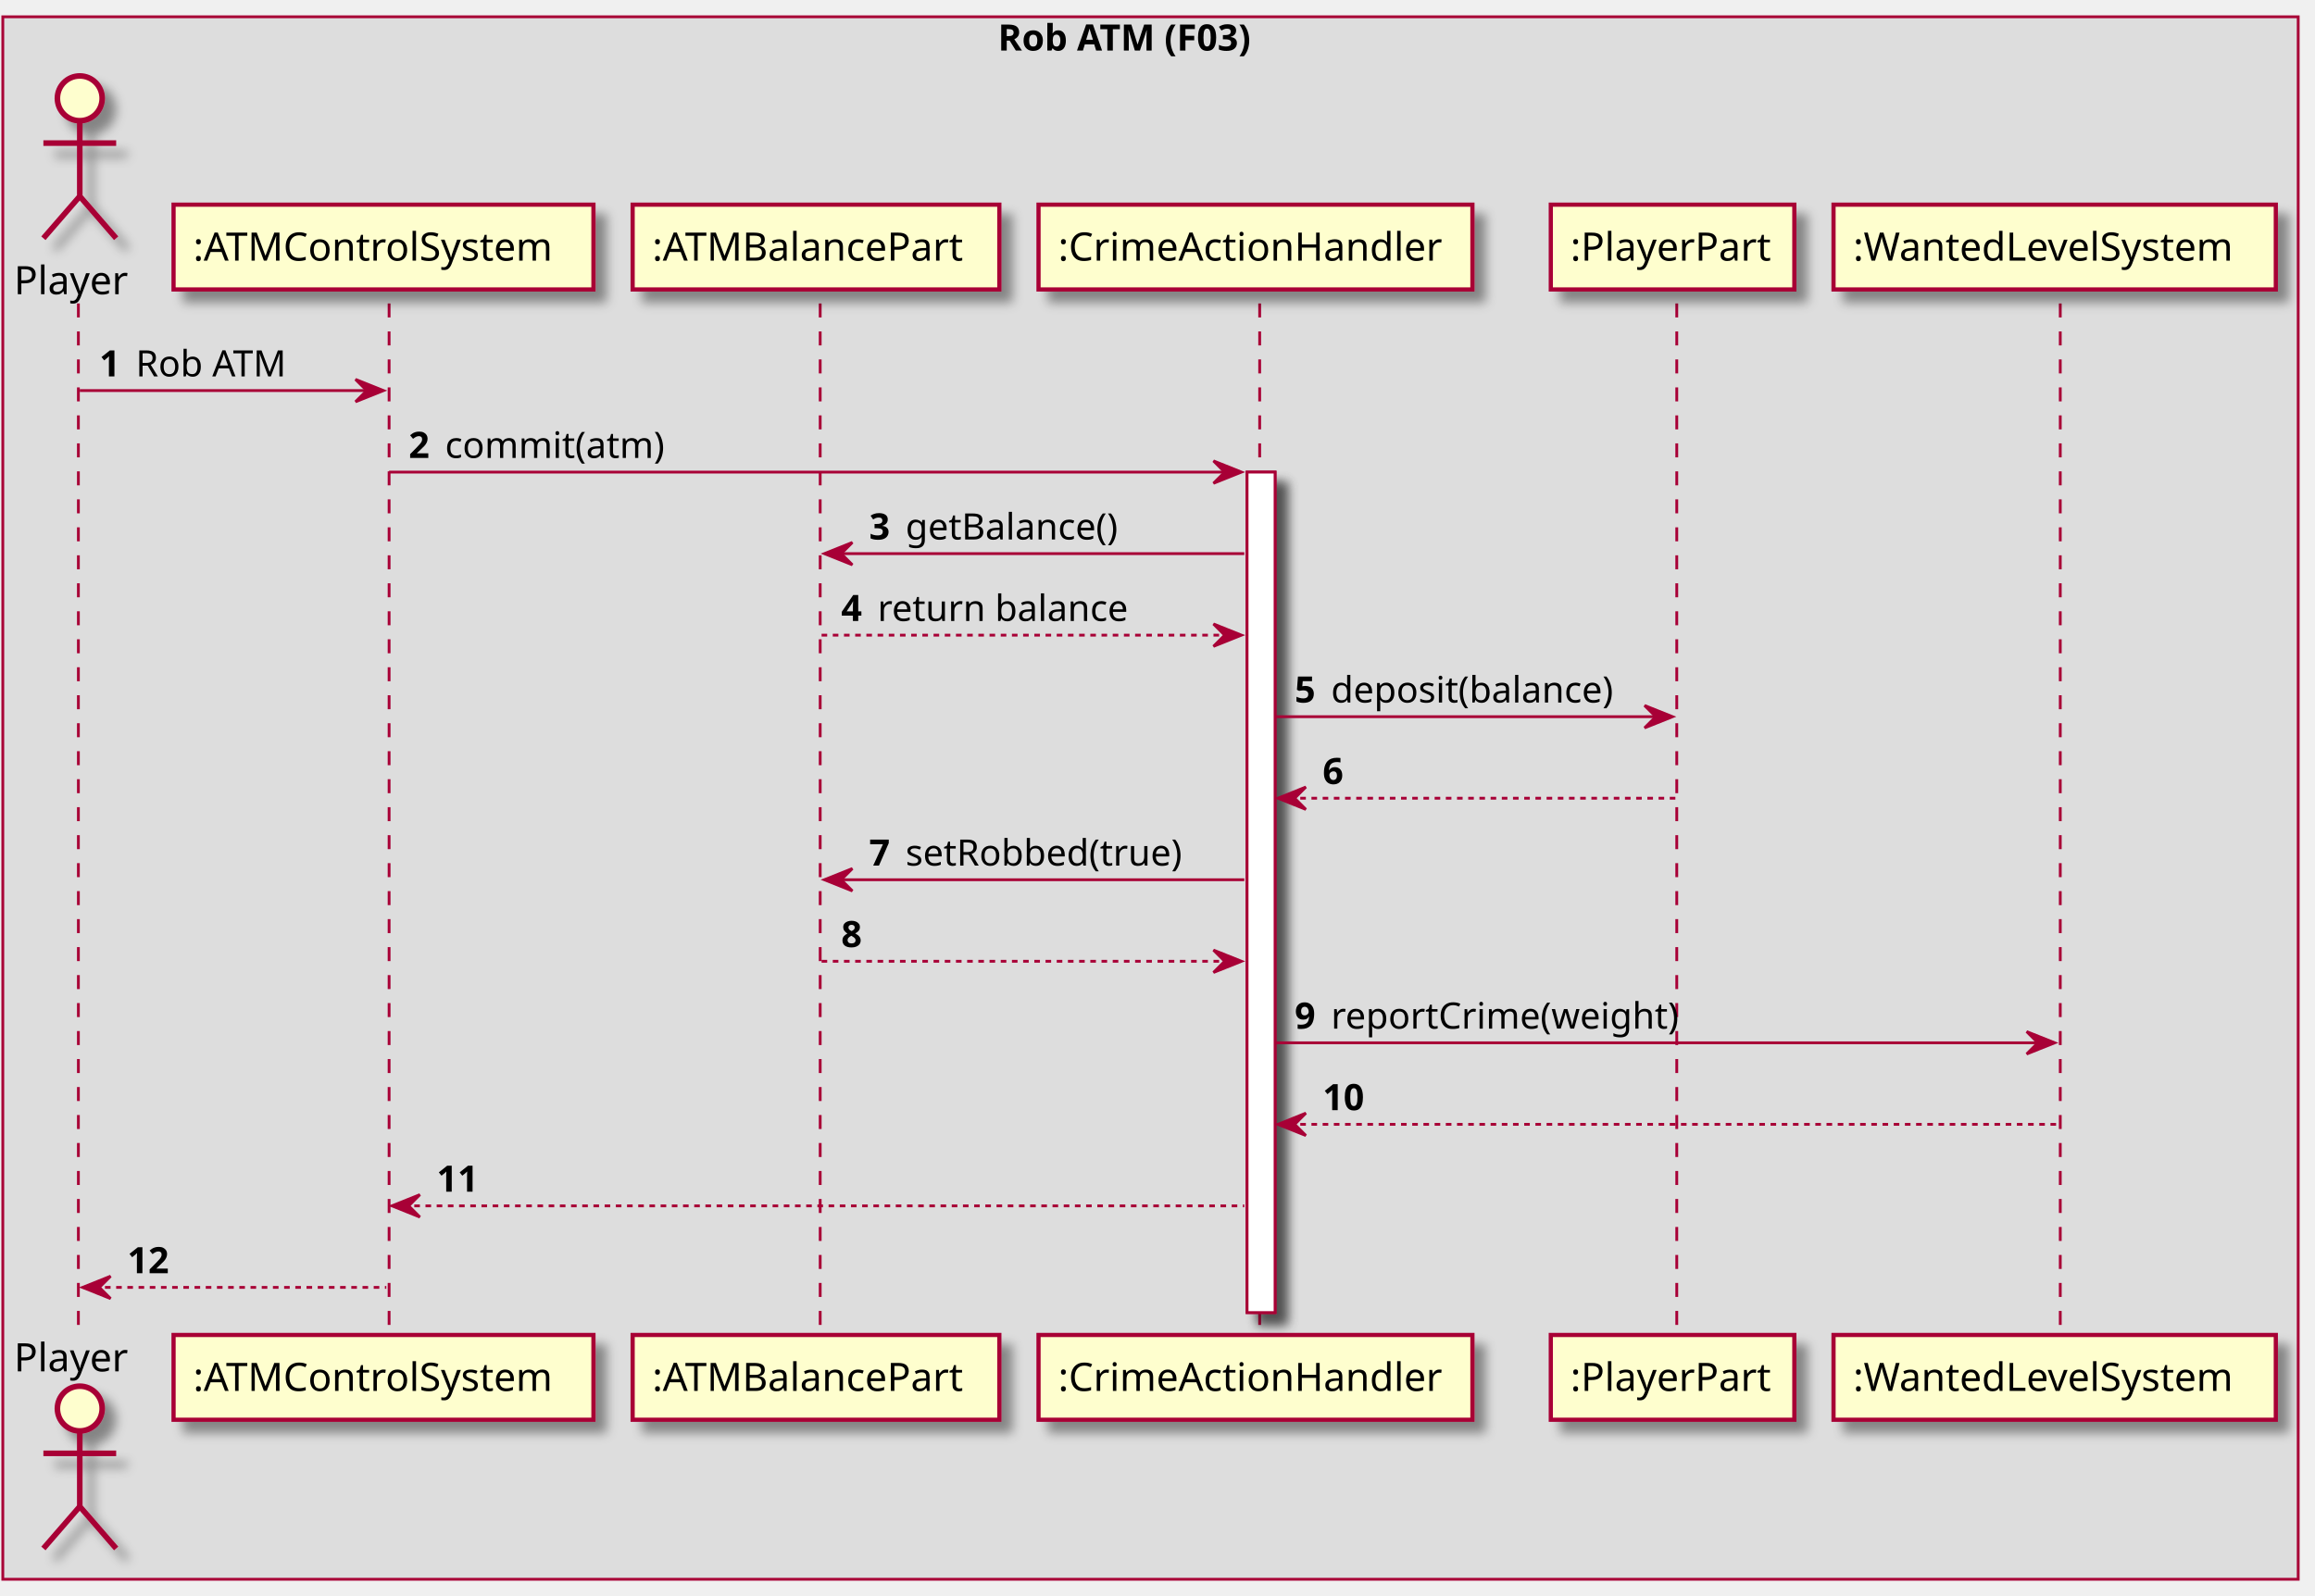
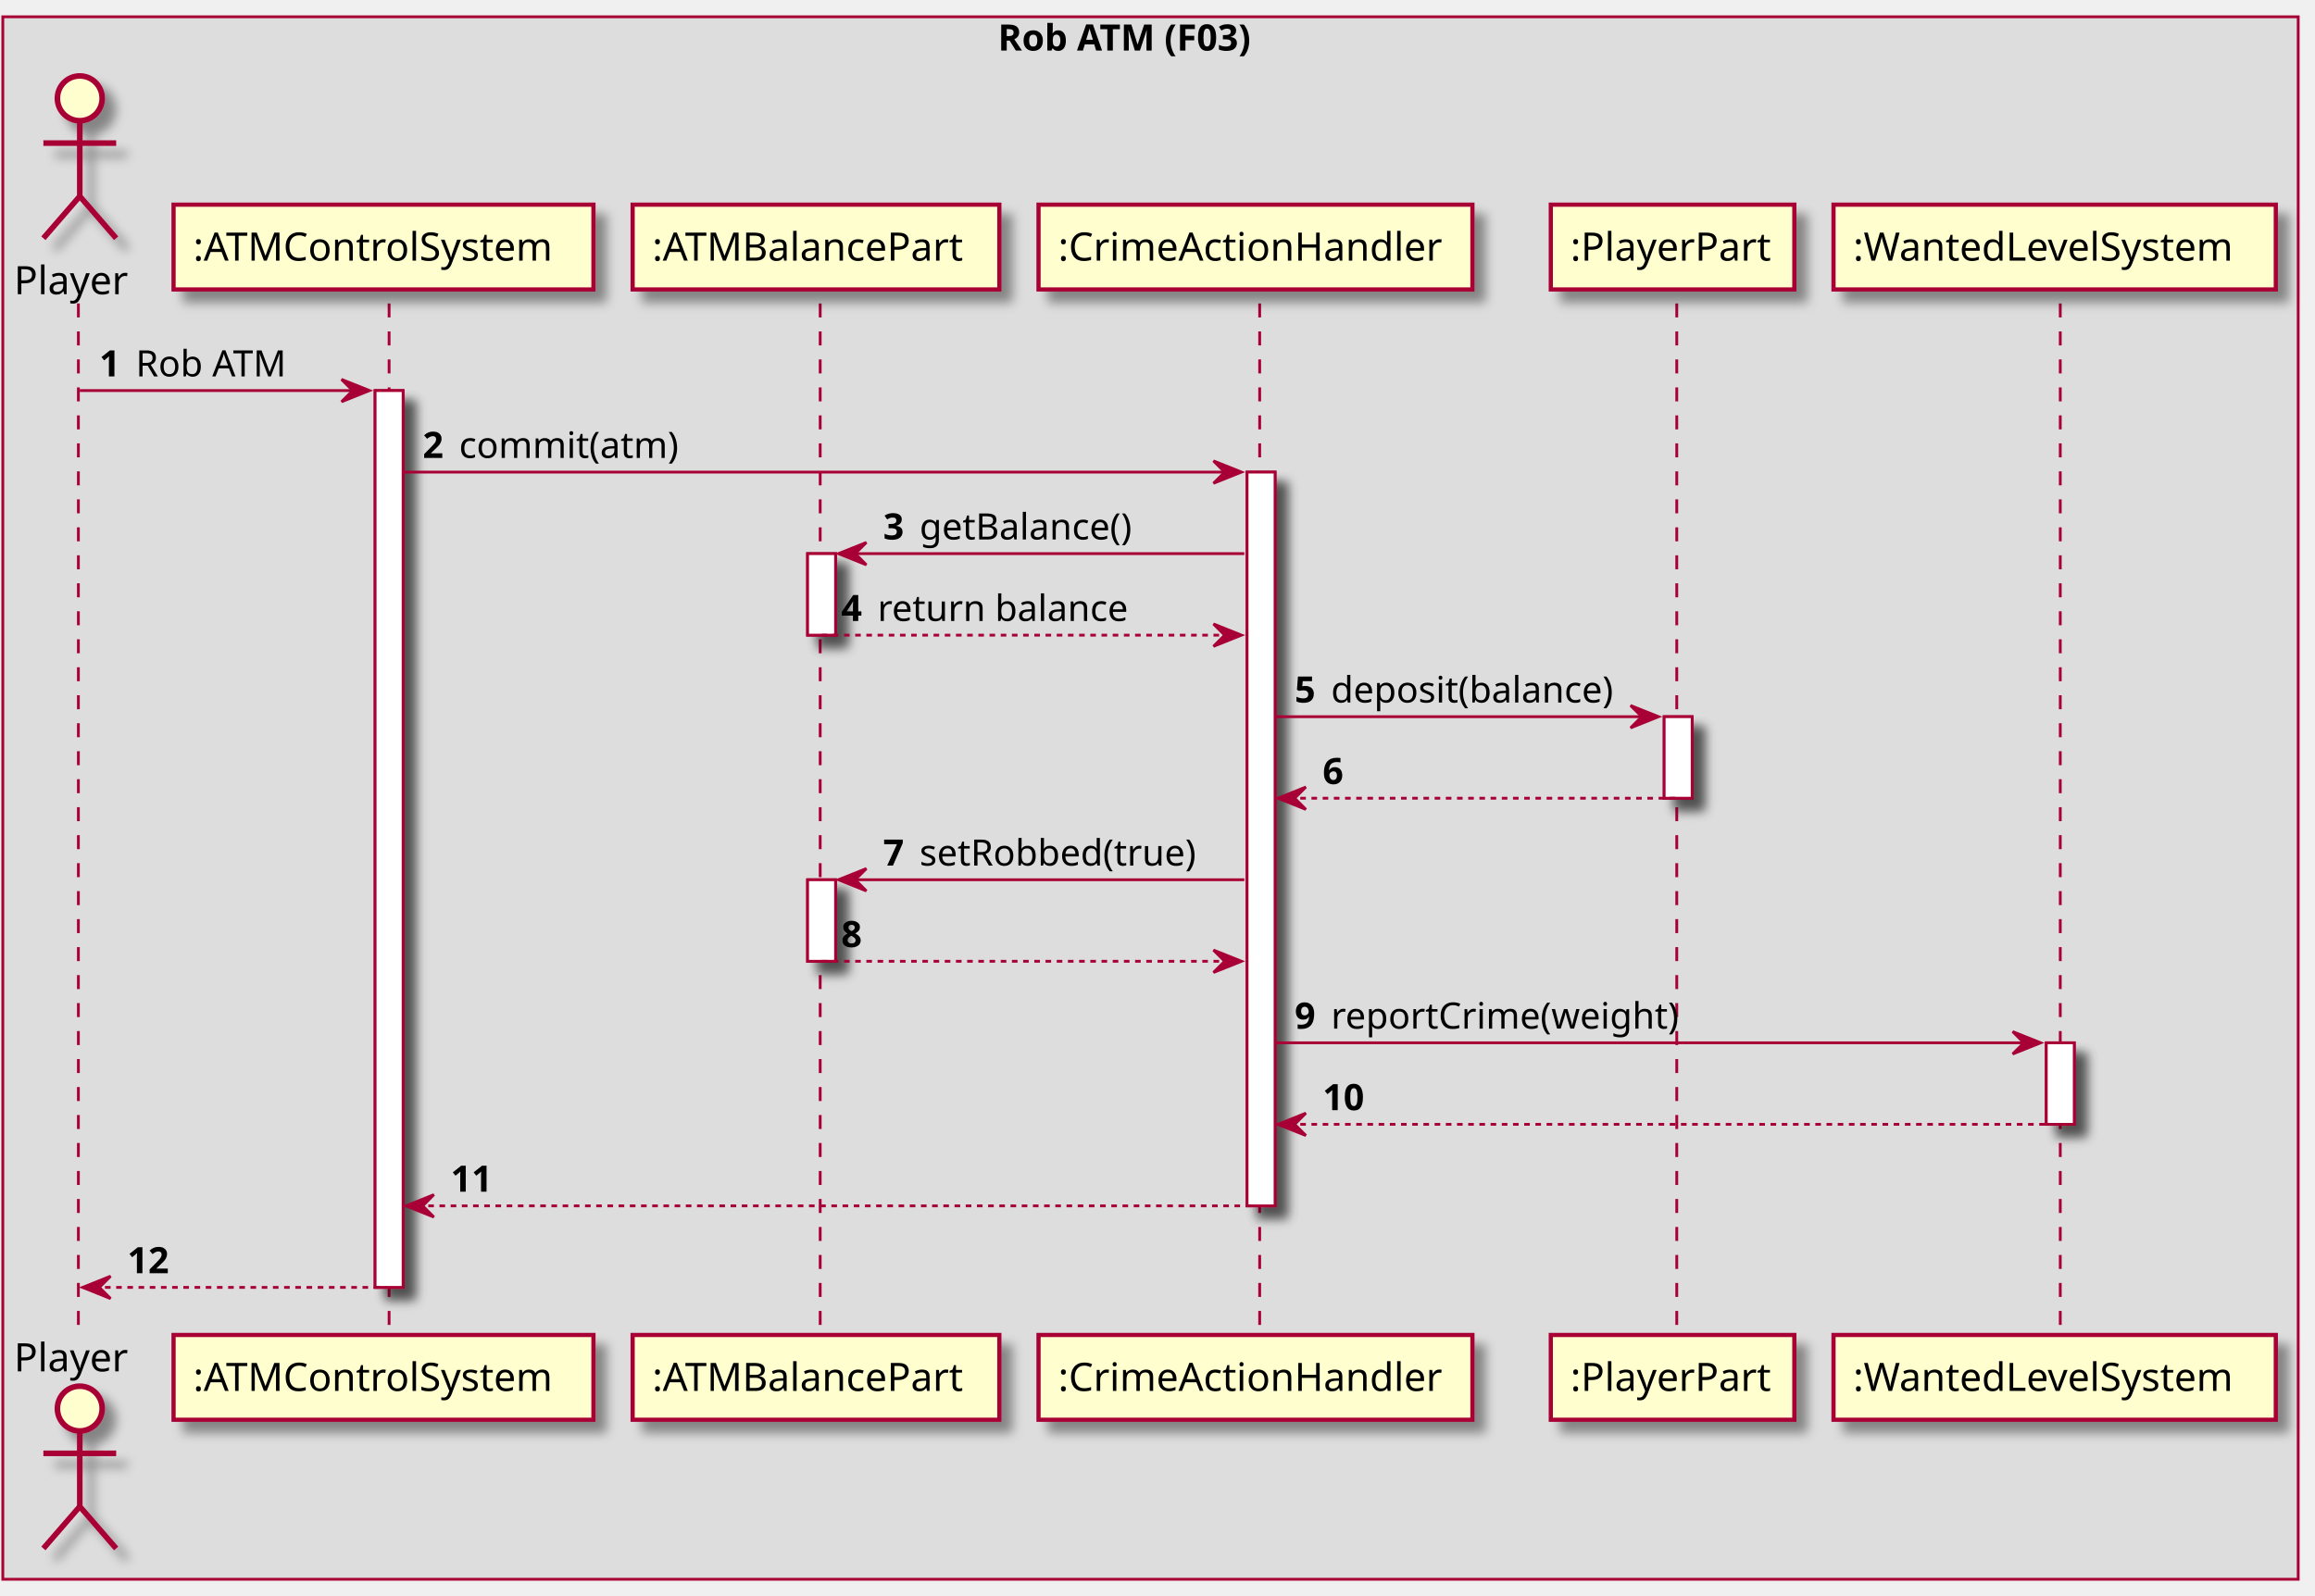
<svg xmlns="http://www.w3.org/2000/svg" contentStyleType="text/css" height="570px" preserveAspectRatio="none" style="width:827px;height:570px;background:#FFFFFF;" version="1.1" viewBox="0 0 827 570" width="827px" zoomAndPan="magnify">
  <defs>
-     <filter height="300%" id="feph6jb2lk66a" width="300%" x="-1" y="-1">
+     <filter height="300%" id="fet4vui56hd8p" width="300%" x="-1" y="-1">
      <feGaussianBlur result="blurOut" stdDeviation="2.0" />
      <feColorMatrix in="blurOut" result="blurOut2" type="matrix" values="0 0 0 0 0 0 0 0 0 0 0 0 0 0 0 0 0 0 .4 0" />
      <feOffset dx="4.0" dy="4.0" in="blurOut2" result="blurOut3" />
      <feBlend in="SourceGraphic" in2="blurOut3" mode="normal" />
    </filter>
  </defs>
  <g>
    <rect fill="#DDDDDD" height="558.32" style="stroke:#A80036;stroke-width:1.0;" width="820" x="1" y="6" />
    <text fill="#000000" font-family="sans-serif" font-size="13" font-weight="bold" lengthAdjust="spacing" textLength="109" x="356.5" y="18.067">Rob ATM (F03)</text>
-     <rect fill="#FFFFFF" filter="url(#feph6jb2lk66a)" height="300.328" style="stroke:#A80036;stroke-width:1.0;" width="10" x="445.5" y="168.695" />
+     <rect fill="#FFFFFF" filter="url(#fet4vui56hd8p)" height="320.461" style="stroke:#A80036;stroke-width:1.0;" width="10" x="134" y="139.562" />
+     <rect fill="#FFFFFF" filter="url(#fet4vui56hd8p)" height="29.133" style="stroke:#A80036;stroke-width:1.0;" width="10" x="288.5" y="197.828" />
+     <rect fill="#FFFFFF" filter="url(#fet4vui56hd8p)" height="29.133" style="stroke:#A80036;stroke-width:1.0;" width="10" x="288.5" y="314.359" />
+     <rect fill="#FFFFFF" filter="url(#fet4vui56hd8p)" height="262.195" style="stroke:#A80036;stroke-width:1.0;" width="10" x="445.5" y="168.695" />
+     <rect fill="#FFFFFF" filter="url(#fet4vui56hd8p)" height="29.133" style="stroke:#A80036;stroke-width:1.0;" width="10" x="594.5" y="256.094" />
+     <rect fill="#FFFFFF" filter="url(#fet4vui56hd8p)" height="29.133" style="stroke:#A80036;stroke-width:1.0;" width="10" x="731" y="372.625" />
    <line style="stroke:#A80036;stroke-width:1.0;stroke-dasharray:5.0,5.0;" x1="28" x2="28" y1="108.43" y2="478.023" />
    <line style="stroke:#A80036;stroke-width:1.0;stroke-dasharray:5.0,5.0;" x1="139" x2="139" y1="108.43" y2="478.023" />
    <line style="stroke:#A80036;stroke-width:1.0;stroke-dasharray:5.0,5.0;" x1="293" x2="293" y1="108.43" y2="478.023" />
    <line style="stroke:#A80036;stroke-width:1.0;stroke-dasharray:5.0,5.0;" x1="450" x2="450" y1="108.43" y2="478.023" />
    <line style="stroke:#A80036;stroke-width:1.0;stroke-dasharray:5.0,5.0;" x1="599" x2="599" y1="108.43" y2="478.023" />
    <line style="stroke:#A80036;stroke-width:1.0;stroke-dasharray:5.0,5.0;" x1="736" x2="736" y1="108.43" y2="478.023" />
    <text fill="#000000" font-family="sans-serif" font-size="14" lengthAdjust="spacing" textLength="41" x="5" y="105.128">Player</text>
-     <ellipse cx="28.5" cy="35.133" fill="#FEFECE" filter="url(#feph6jb2lk66a)" rx="8" ry="8" style="stroke:#A80036;stroke-width:2.0;" />
-     <path d="M28.5,43.133 L28.5,70.133 M15.5,51.133 L41.5,51.133 M28.5,70.133 L15.5,85.133 M28.5,70.133 L41.5,85.133 " fill="none" filter="url(#feph6jb2lk66a)" style="stroke:#A80036;stroke-width:2.0;" />
+     <ellipse cx="28.5" cy="35.133" fill="#FEFECE" filter="url(#fet4vui56hd8p)" rx="8" ry="8" style="stroke:#A80036;stroke-width:2.0;" />
+     <path d="M28.5,43.133 L28.5,70.133 M15.5,51.133 L41.5,51.133 M28.5,70.133 L15.5,85.133 M28.5,70.133 L41.5,85.133 " fill="none" filter="url(#fet4vui56hd8p)" style="stroke:#A80036;stroke-width:2.0;" />
    <text fill="#000000" font-family="sans-serif" font-size="14" lengthAdjust="spacing" textLength="41" x="5" y="490.019">Player</text>
-     <ellipse cx="28.5" cy="503.32" fill="#FEFECE" filter="url(#feph6jb2lk66a)" rx="8" ry="8" style="stroke:#A80036;stroke-width:2.0;" />
-     <path d="M28.5,511.32 L28.5,538.32 M15.5,519.32 L41.5,519.32 M28.5,538.32 L15.5,553.32 M28.5,538.32 L41.5,553.32 " fill="none" filter="url(#feph6jb2lk66a)" style="stroke:#A80036;stroke-width:2.0;" />
-     <rect fill="#FEFECE" filter="url(#feph6jb2lk66a)" height="30.297" style="stroke:#A80036;stroke-width:1.5;" width="150" x="62" y="73.133" />
+     <ellipse cx="28.5" cy="503.32" fill="#FEFECE" filter="url(#fet4vui56hd8p)" rx="8" ry="8" style="stroke:#A80036;stroke-width:2.0;" />
+     <path d="M28.5,511.32 L28.5,538.32 M15.5,519.32 L41.5,519.32 M28.5,538.32 L15.5,553.32 M28.5,538.32 L41.5,553.32 " fill="none" filter="url(#fet4vui56hd8p)" style="stroke:#A80036;stroke-width:2.0;" />
+     <rect fill="#FEFECE" filter="url(#fet4vui56hd8p)" height="30.297" style="stroke:#A80036;stroke-width:1.5;" width="150" x="62" y="73.133" />
    <text fill="#000000" font-family="sans-serif" font-size="14" lengthAdjust="spacing" textLength="136" x="69" y="93.128">:ATMControlSystem</text>
-     <rect fill="#FEFECE" filter="url(#feph6jb2lk66a)" height="30.297" style="stroke:#A80036;stroke-width:1.5;" width="150" x="62" y="477.023" />
+     <rect fill="#FEFECE" filter="url(#fet4vui56hd8p)" height="30.297" style="stroke:#A80036;stroke-width:1.5;" width="150" x="62" y="477.023" />
    <text fill="#000000" font-family="sans-serif" font-size="14" lengthAdjust="spacing" textLength="136" x="69" y="497.019">:ATMControlSystem</text>
-     <rect fill="#FEFECE" filter="url(#feph6jb2lk66a)" height="30.297" style="stroke:#A80036;stroke-width:1.5;" width="131" x="226" y="73.133" />
+     <rect fill="#FEFECE" filter="url(#fet4vui56hd8p)" height="30.297" style="stroke:#A80036;stroke-width:1.5;" width="131" x="226" y="73.133" />
    <text fill="#000000" font-family="sans-serif" font-size="14" lengthAdjust="spacing" textLength="117" x="233" y="93.128">:ATMBalancePart</text>
-     <rect fill="#FEFECE" filter="url(#feph6jb2lk66a)" height="30.297" style="stroke:#A80036;stroke-width:1.5;" width="131" x="226" y="477.023" />
+     <rect fill="#FEFECE" filter="url(#fet4vui56hd8p)" height="30.297" style="stroke:#A80036;stroke-width:1.5;" width="131" x="226" y="477.023" />
    <text fill="#000000" font-family="sans-serif" font-size="14" lengthAdjust="spacing" textLength="117" x="233" y="497.019">:ATMBalancePart</text>
-     <rect fill="#FEFECE" filter="url(#feph6jb2lk66a)" height="30.297" style="stroke:#A80036;stroke-width:1.5;" width="155" x="371" y="73.133" />
+     <rect fill="#FEFECE" filter="url(#fet4vui56hd8p)" height="30.297" style="stroke:#A80036;stroke-width:1.5;" width="155" x="371" y="73.133" />
    <text fill="#000000" font-family="sans-serif" font-size="14" lengthAdjust="spacing" textLength="141" x="378" y="93.128">:CrimeActionHandler</text>
-     <rect fill="#FEFECE" filter="url(#feph6jb2lk66a)" height="30.297" style="stroke:#A80036;stroke-width:1.5;" width="155" x="371" y="477.023" />
+     <rect fill="#FEFECE" filter="url(#fet4vui56hd8p)" height="30.297" style="stroke:#A80036;stroke-width:1.5;" width="155" x="371" y="477.023" />
    <text fill="#000000" font-family="sans-serif" font-size="14" lengthAdjust="spacing" textLength="141" x="378" y="497.019">:CrimeActionHandler</text>
-     <rect fill="#FEFECE" filter="url(#feph6jb2lk66a)" height="30.297" style="stroke:#A80036;stroke-width:1.5;" width="87" x="554" y="73.133" />
+     <rect fill="#FEFECE" filter="url(#fet4vui56hd8p)" height="30.297" style="stroke:#A80036;stroke-width:1.5;" width="87" x="554" y="73.133" />
    <text fill="#000000" font-family="sans-serif" font-size="14" lengthAdjust="spacing" textLength="73" x="561" y="93.128">:PlayerPart</text>
-     <rect fill="#FEFECE" filter="url(#feph6jb2lk66a)" height="30.297" style="stroke:#A80036;stroke-width:1.5;" width="87" x="554" y="477.023" />
+     <rect fill="#FEFECE" filter="url(#fet4vui56hd8p)" height="30.297" style="stroke:#A80036;stroke-width:1.5;" width="87" x="554" y="477.023" />
    <text fill="#000000" font-family="sans-serif" font-size="14" lengthAdjust="spacing" textLength="73" x="561" y="497.019">:PlayerPart</text>
-     <rect fill="#FEFECE" filter="url(#feph6jb2lk66a)" height="30.297" style="stroke:#A80036;stroke-width:1.5;" width="158" x="655" y="73.133" />
+     <rect fill="#FEFECE" filter="url(#fet4vui56hd8p)" height="30.297" style="stroke:#A80036;stroke-width:1.5;" width="158" x="655" y="73.133" />
    <text fill="#000000" font-family="sans-serif" font-size="14" lengthAdjust="spacing" textLength="144" x="662" y="93.128">:WantedLevelSystem</text>
-     <rect fill="#FEFECE" filter="url(#feph6jb2lk66a)" height="30.297" style="stroke:#A80036;stroke-width:1.5;" width="158" x="655" y="477.023" />
+     <rect fill="#FEFECE" filter="url(#fet4vui56hd8p)" height="30.297" style="stroke:#A80036;stroke-width:1.5;" width="158" x="655" y="477.023" />
    <text fill="#000000" font-family="sans-serif" font-size="14" lengthAdjust="spacing" textLength="144" x="662" y="497.019">:WantedLevelSystem</text>
-     <rect fill="#FFFFFF" filter="url(#feph6jb2lk66a)" height="300.328" style="stroke:#A80036;stroke-width:1.0;" width="10" x="445.5" y="168.695" />
-     <polygon fill="#A80036" points="127,135.562,137,139.562,127,143.562,131,139.562" style="stroke:#A80036;stroke-width:1.0;" />
-     <line style="stroke:#A80036;stroke-width:1.0;" x1="28.5" x2="133" y1="139.562" y2="139.562" />
+     <rect fill="#FFFFFF" filter="url(#fet4vui56hd8p)" height="320.461" style="stroke:#A80036;stroke-width:1.0;" width="10" x="134" y="139.562" />
+     <rect fill="#FFFFFF" filter="url(#fet4vui56hd8p)" height="29.133" style="stroke:#A80036;stroke-width:1.0;" width="10" x="288.5" y="197.828" />
+     <rect fill="#FFFFFF" filter="url(#fet4vui56hd8p)" height="29.133" style="stroke:#A80036;stroke-width:1.0;" width="10" x="288.5" y="314.359" />
+     <rect fill="#FFFFFF" filter="url(#fet4vui56hd8p)" height="262.195" style="stroke:#A80036;stroke-width:1.0;" width="10" x="445.5" y="168.695" />
+     <rect fill="#FFFFFF" filter="url(#fet4vui56hd8p)" height="29.133" style="stroke:#A80036;stroke-width:1.0;" width="10" x="594.5" y="256.094" />
+     <rect fill="#FFFFFF" filter="url(#fet4vui56hd8p)" height="29.133" style="stroke:#A80036;stroke-width:1.0;" width="10" x="731" y="372.625" />
+     <polygon fill="#A80036" points="122,135.562,132,139.562,122,143.562,126,139.562" style="stroke:#A80036;stroke-width:1.0;" />
+     <line style="stroke:#A80036;stroke-width:1.0;" x1="28.5" x2="128" y1="139.562" y2="139.562" />
    <text fill="#000000" font-family="sans-serif" font-size="13" font-weight="bold" lengthAdjust="spacing" textLength="9" x="35.5" y="134.497">1</text>
    <text fill="#000000" font-family="sans-serif" font-size="13" lengthAdjust="spacing" textLength="55" x="48.5" y="134.497">Rob ATM</text>
    <polygon fill="#A80036" points="433.5,164.695,443.5,168.695,433.5,172.695,437.5,168.695" style="stroke:#A80036;stroke-width:1.0;" />
-     <line style="stroke:#A80036;stroke-width:1.0;" x1="139" x2="439.5" y1="168.695" y2="168.695" />
-     <text fill="#000000" font-family="sans-serif" font-size="13" font-weight="bold" lengthAdjust="spacing" textLength="9" x="146" y="163.629">2</text>
-     <text fill="#000000" font-family="sans-serif" font-size="13" lengthAdjust="spacing" textLength="85" x="159" y="163.629">commit(atm)</text>
-     <polygon fill="#A80036" points="304.5,193.828,294.5,197.828,304.5,201.828,300.5,197.828" style="stroke:#A80036;stroke-width:1.0;" />
-     <line style="stroke:#A80036;stroke-width:1.0;" x1="298.5" x2="444.5" y1="197.828" y2="197.828" />
-     <text fill="#000000" font-family="sans-serif" font-size="13" font-weight="bold" lengthAdjust="spacing" textLength="9" x="310.5" y="192.762">3</text>
-     <text fill="#000000" font-family="sans-serif" font-size="13" lengthAdjust="spacing" textLength="82" x="323.5" y="192.762">getBalance()</text>
+     <line style="stroke:#A80036;stroke-width:1.0;" x1="144" x2="439.5" y1="168.695" y2="168.695" />
+     <text fill="#000000" font-family="sans-serif" font-size="13" font-weight="bold" lengthAdjust="spacing" textLength="9" x="151" y="163.629">2</text>
+     <text fill="#000000" font-family="sans-serif" font-size="13" lengthAdjust="spacing" textLength="85" x="164" y="163.629">commit(atm)</text>
+     <polygon fill="#A80036" points="309.5,193.828,299.5,197.828,309.5,201.828,305.5,197.828" style="stroke:#A80036;stroke-width:1.0;" />
+     <line style="stroke:#A80036;stroke-width:1.0;" x1="303.5" x2="444.5" y1="197.828" y2="197.828" />
+     <text fill="#000000" font-family="sans-serif" font-size="13" font-weight="bold" lengthAdjust="spacing" textLength="9" x="315.5" y="192.762">3</text>
+     <text fill="#000000" font-family="sans-serif" font-size="13" lengthAdjust="spacing" textLength="82" x="328.5" y="192.762">getBalance()</text>
    <polygon fill="#A80036" points="433.5,222.961,443.5,226.961,433.5,230.961,437.5,226.961" style="stroke:#A80036;stroke-width:1.0;" />
    <line style="stroke:#A80036;stroke-width:1.0;stroke-dasharray:2.0,2.0;" x1="293.5" x2="439.5" y1="226.961" y2="226.961" />
    <text fill="#000000" font-family="sans-serif" font-size="13" font-weight="bold" lengthAdjust="spacing" textLength="9" x="300.5" y="221.895">4</text>
    <text fill="#000000" font-family="sans-serif" font-size="13" lengthAdjust="spacing" textLength="93" x="313.5" y="221.895">return balance</text>
-     <polygon fill="#A80036" points="587.5,252.094,597.5,256.094,587.5,260.094,591.5,256.094" style="stroke:#A80036;stroke-width:1.0;" />
-     <line style="stroke:#A80036;stroke-width:1.0;" x1="455.5" x2="593.5" y1="256.094" y2="256.094" />
+     <polygon fill="#A80036" points="582.5,252.094,592.5,256.094,582.5,260.094,586.5,256.094" style="stroke:#A80036;stroke-width:1.0;" />
+     <line style="stroke:#A80036;stroke-width:1.0;" x1="455.5" x2="588.5" y1="256.094" y2="256.094" />
    <text fill="#000000" font-family="sans-serif" font-size="13" font-weight="bold" lengthAdjust="spacing" textLength="9" x="462.5" y="251.028">5</text>
    <text fill="#000000" font-family="sans-serif" font-size="13" lengthAdjust="spacing" textLength="107" x="475.5" y="251.028">deposit(balance)</text>
    <polygon fill="#A80036" points="466.5,281.227,456.5,285.227,466.5,289.227,462.5,285.227" style="stroke:#A80036;stroke-width:1.0;" />
    <line style="stroke:#A80036;stroke-width:1.0;stroke-dasharray:2.0,2.0;" x1="460.5" x2="598.5" y1="285.227" y2="285.227" />
    <text fill="#000000" font-family="sans-serif" font-size="13" font-weight="bold" lengthAdjust="spacing" textLength="9" x="472.5" y="280.161">6</text>
    <text fill="#000000" font-family="sans-serif" font-size="13" lengthAdjust="spacing" textLength="4" x="485.5" y="280.161"> </text>
-     <polygon fill="#A80036" points="304.5,310.359,294.5,314.359,304.5,318.359,300.5,314.359" style="stroke:#A80036;stroke-width:1.0;" />
-     <line style="stroke:#A80036;stroke-width:1.0;" x1="298.5" x2="444.5" y1="314.359" y2="314.359" />
-     <text fill="#000000" font-family="sans-serif" font-size="13" font-weight="bold" lengthAdjust="spacing" textLength="9" x="310.5" y="309.293">7</text>
-     <text fill="#000000" font-family="sans-serif" font-size="13" lengthAdjust="spacing" textLength="104" x="323.5" y="309.293">setRobbed(true)</text>
+     <polygon fill="#A80036" points="309.5,310.359,299.5,314.359,309.5,318.359,305.5,314.359" style="stroke:#A80036;stroke-width:1.0;" />
+     <line style="stroke:#A80036;stroke-width:1.0;" x1="303.5" x2="444.5" y1="314.359" y2="314.359" />
+     <text fill="#000000" font-family="sans-serif" font-size="13" font-weight="bold" lengthAdjust="spacing" textLength="9" x="315.5" y="309.293">7</text>
+     <text fill="#000000" font-family="sans-serif" font-size="13" lengthAdjust="spacing" textLength="104" x="328.5" y="309.293">setRobbed(true)</text>
    <polygon fill="#A80036" points="433.5,339.492,443.5,343.492,433.5,347.492,437.5,343.492" style="stroke:#A80036;stroke-width:1.0;" />
    <line style="stroke:#A80036;stroke-width:1.0;stroke-dasharray:2.0,2.0;" x1="293.5" x2="439.5" y1="343.492" y2="343.492" />
    <text fill="#000000" font-family="sans-serif" font-size="13" font-weight="bold" lengthAdjust="spacing" textLength="9" x="300.5" y="338.426">8</text>
    <text fill="#000000" font-family="sans-serif" font-size="13" lengthAdjust="spacing" textLength="4" x="313.5" y="338.426"> </text>
-     <polygon fill="#A80036" points="724,368.625,734,372.625,724,376.625,728,372.625" style="stroke:#A80036;stroke-width:1.0;" />
-     <line style="stroke:#A80036;stroke-width:1.0;" x1="455.5" x2="730" y1="372.625" y2="372.625" />
+     <polygon fill="#A80036" points="719,368.625,729,372.625,719,376.625,723,372.625" style="stroke:#A80036;stroke-width:1.0;" />
+     <line style="stroke:#A80036;stroke-width:1.0;" x1="455.5" x2="725" y1="372.625" y2="372.625" />
    <text fill="#000000" font-family="sans-serif" font-size="13" font-weight="bold" lengthAdjust="spacing" textLength="9" x="462.5" y="367.559">9</text>
    <text fill="#000000" font-family="sans-serif" font-size="13" lengthAdjust="spacing" textLength="128" x="475.5" y="367.559">reportCrime(weight)</text>
    <polygon fill="#A80036" points="466.5,397.758,456.5,401.758,466.5,405.758,462.5,401.758" style="stroke:#A80036;stroke-width:1.0;" />
    <line style="stroke:#A80036;stroke-width:1.0;stroke-dasharray:2.0,2.0;" x1="460.5" x2="735" y1="401.758" y2="401.758" />
    <text fill="#000000" font-family="sans-serif" font-size="13" font-weight="bold" lengthAdjust="spacing" textLength="18" x="472.5" y="396.692">10</text>
    <text fill="#000000" font-family="sans-serif" font-size="13" lengthAdjust="spacing" textLength="4" x="494.5" y="396.692"> </text>
-     <polygon fill="#A80036" points="150,426.891,140,430.891,150,434.891,146,430.891" style="stroke:#A80036;stroke-width:1.0;" />
-     <line style="stroke:#A80036;stroke-width:1.0;stroke-dasharray:2.0,2.0;" x1="144" x2="444.5" y1="430.891" y2="430.891" />
-     <text fill="#000000" font-family="sans-serif" font-size="13" font-weight="bold" lengthAdjust="spacing" textLength="18" x="156" y="425.825">11</text>
-     <text fill="#000000" font-family="sans-serif" font-size="13" lengthAdjust="spacing" textLength="4" x="178" y="425.825"> </text>
+     <polygon fill="#A80036" points="155,426.891,145,430.891,155,434.891,151,430.891" style="stroke:#A80036;stroke-width:1.0;" />
+     <line style="stroke:#A80036;stroke-width:1.0;stroke-dasharray:2.0,2.0;" x1="149" x2="449.5" y1="430.891" y2="430.891" />
+     <text fill="#000000" font-family="sans-serif" font-size="13" font-weight="bold" lengthAdjust="spacing" textLength="18" x="161" y="425.825">11</text>
+     <text fill="#000000" font-family="sans-serif" font-size="13" lengthAdjust="spacing" textLength="4" x="183" y="425.825"> </text>
    <polygon fill="#A80036" points="39.5,456.023,29.5,460.023,39.5,464.023,35.5,460.023" style="stroke:#A80036;stroke-width:1.0;" />
    <line style="stroke:#A80036;stroke-width:1.0;stroke-dasharray:2.0,2.0;" x1="33.5" x2="138" y1="460.023" y2="460.023" />
    <text fill="#000000" font-family="sans-serif" font-size="13" font-weight="bold" lengthAdjust="spacing" textLength="18" x="45.5" y="454.957">12</text>
    <text fill="#000000" font-family="sans-serif" font-size="13" lengthAdjust="spacing" textLength="4" x="67.5" y="454.957"> </text>
  </g>
</svg>
